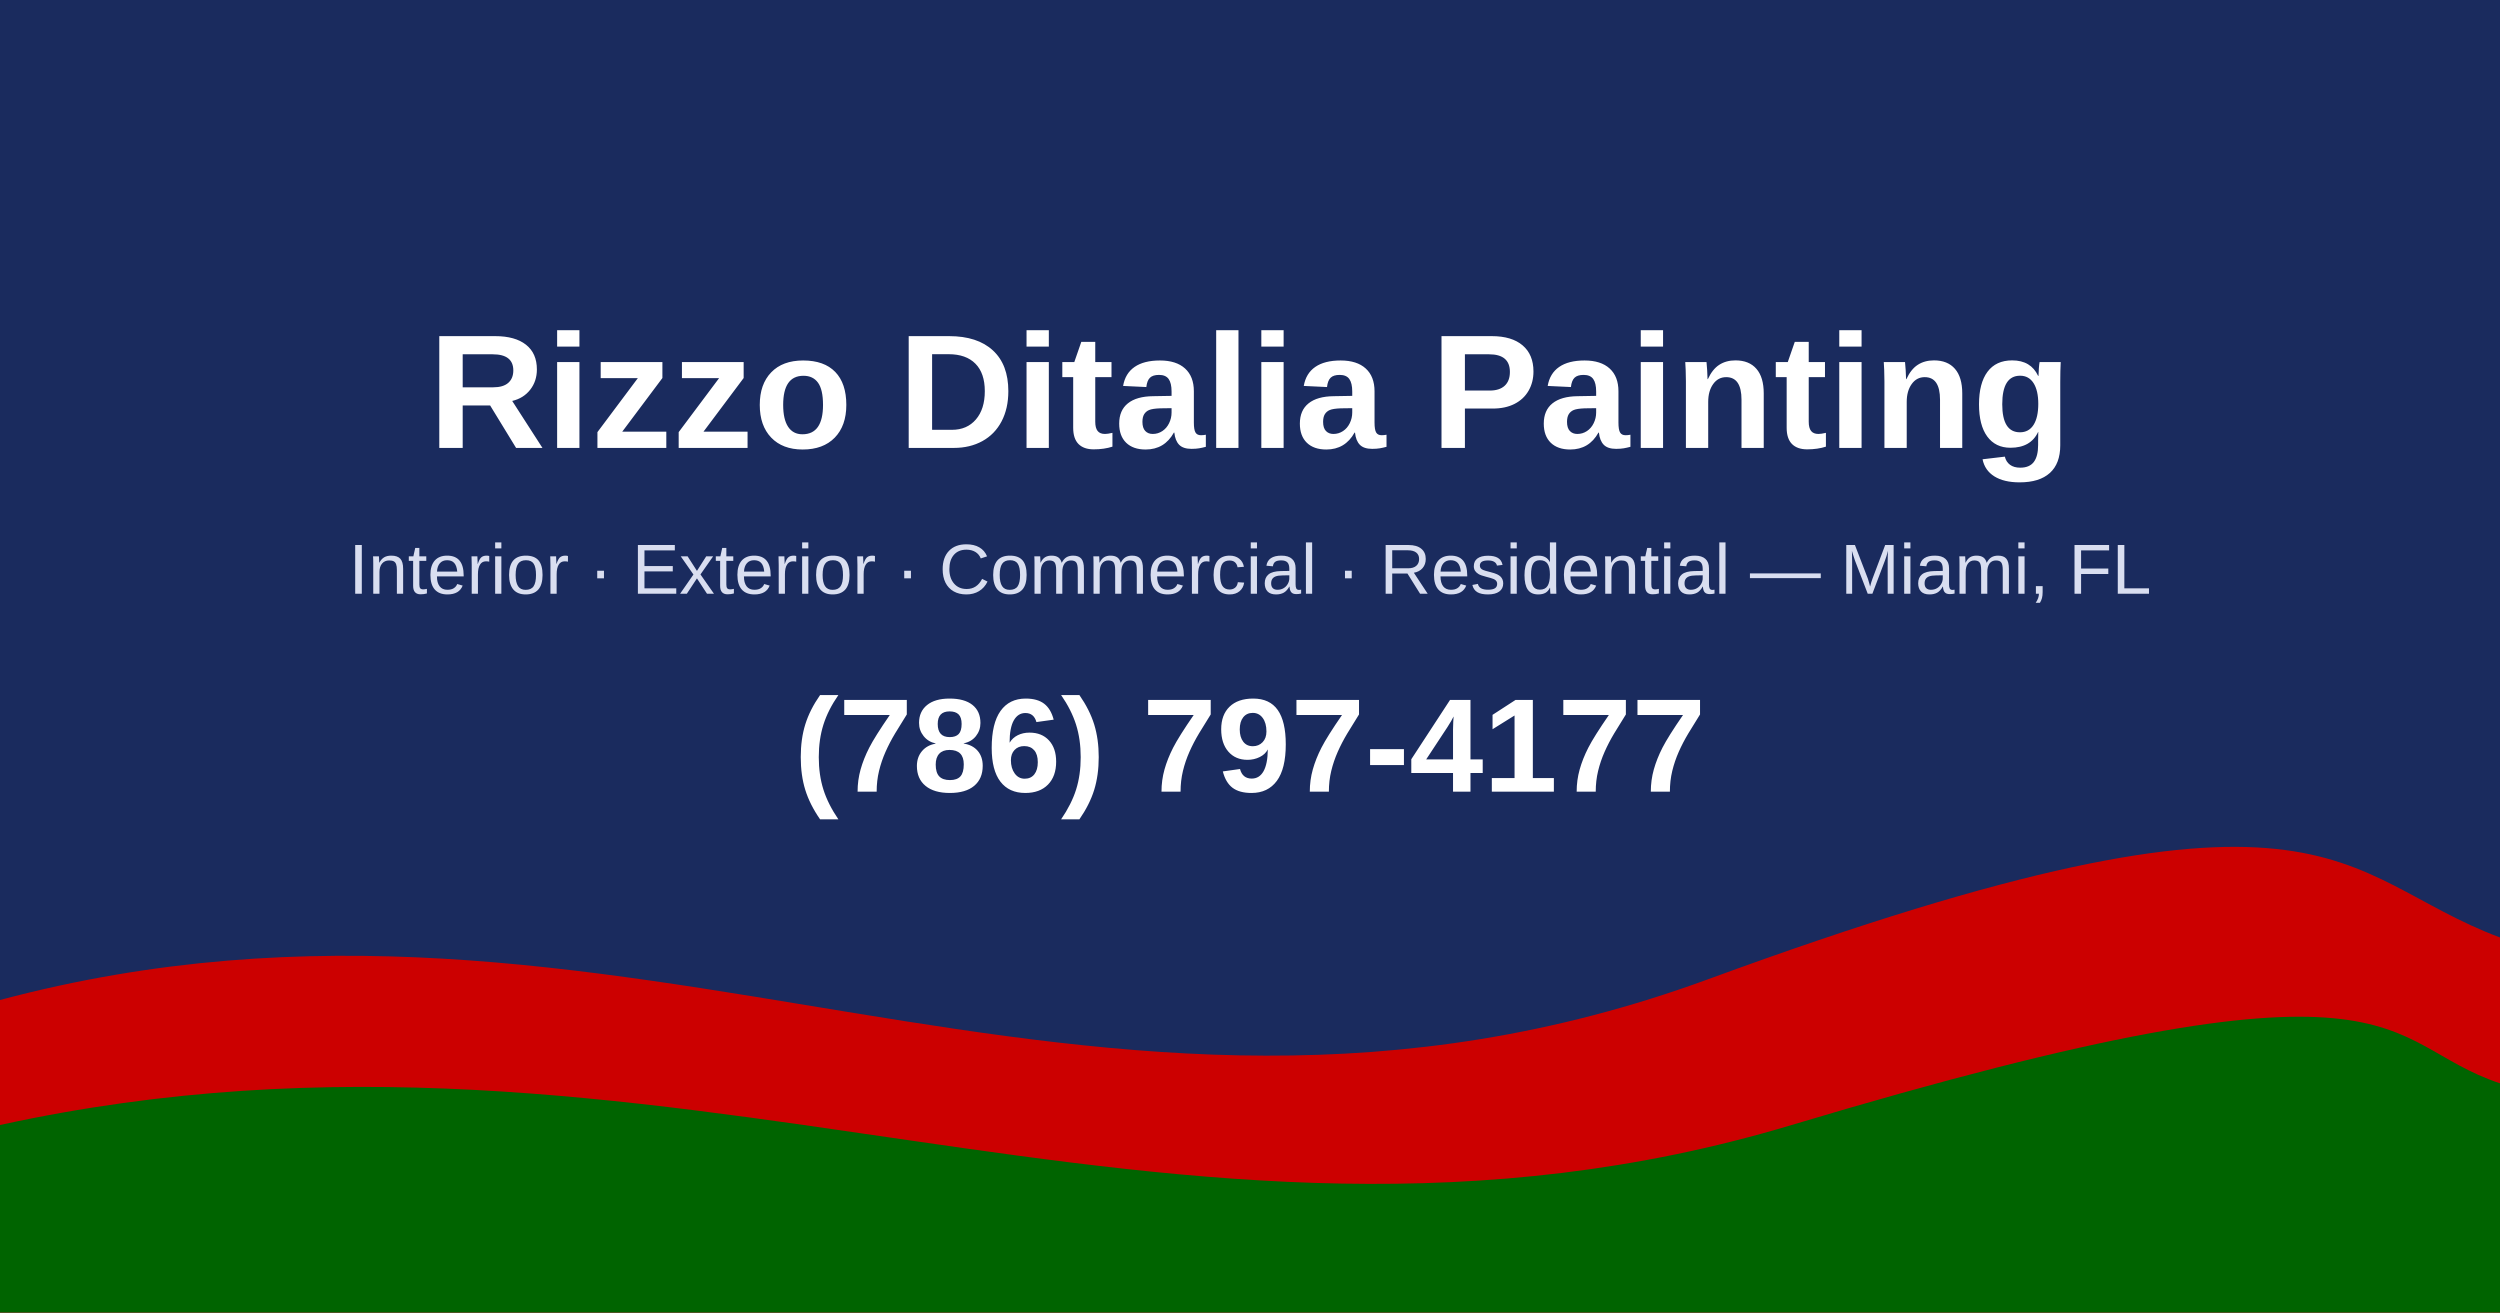
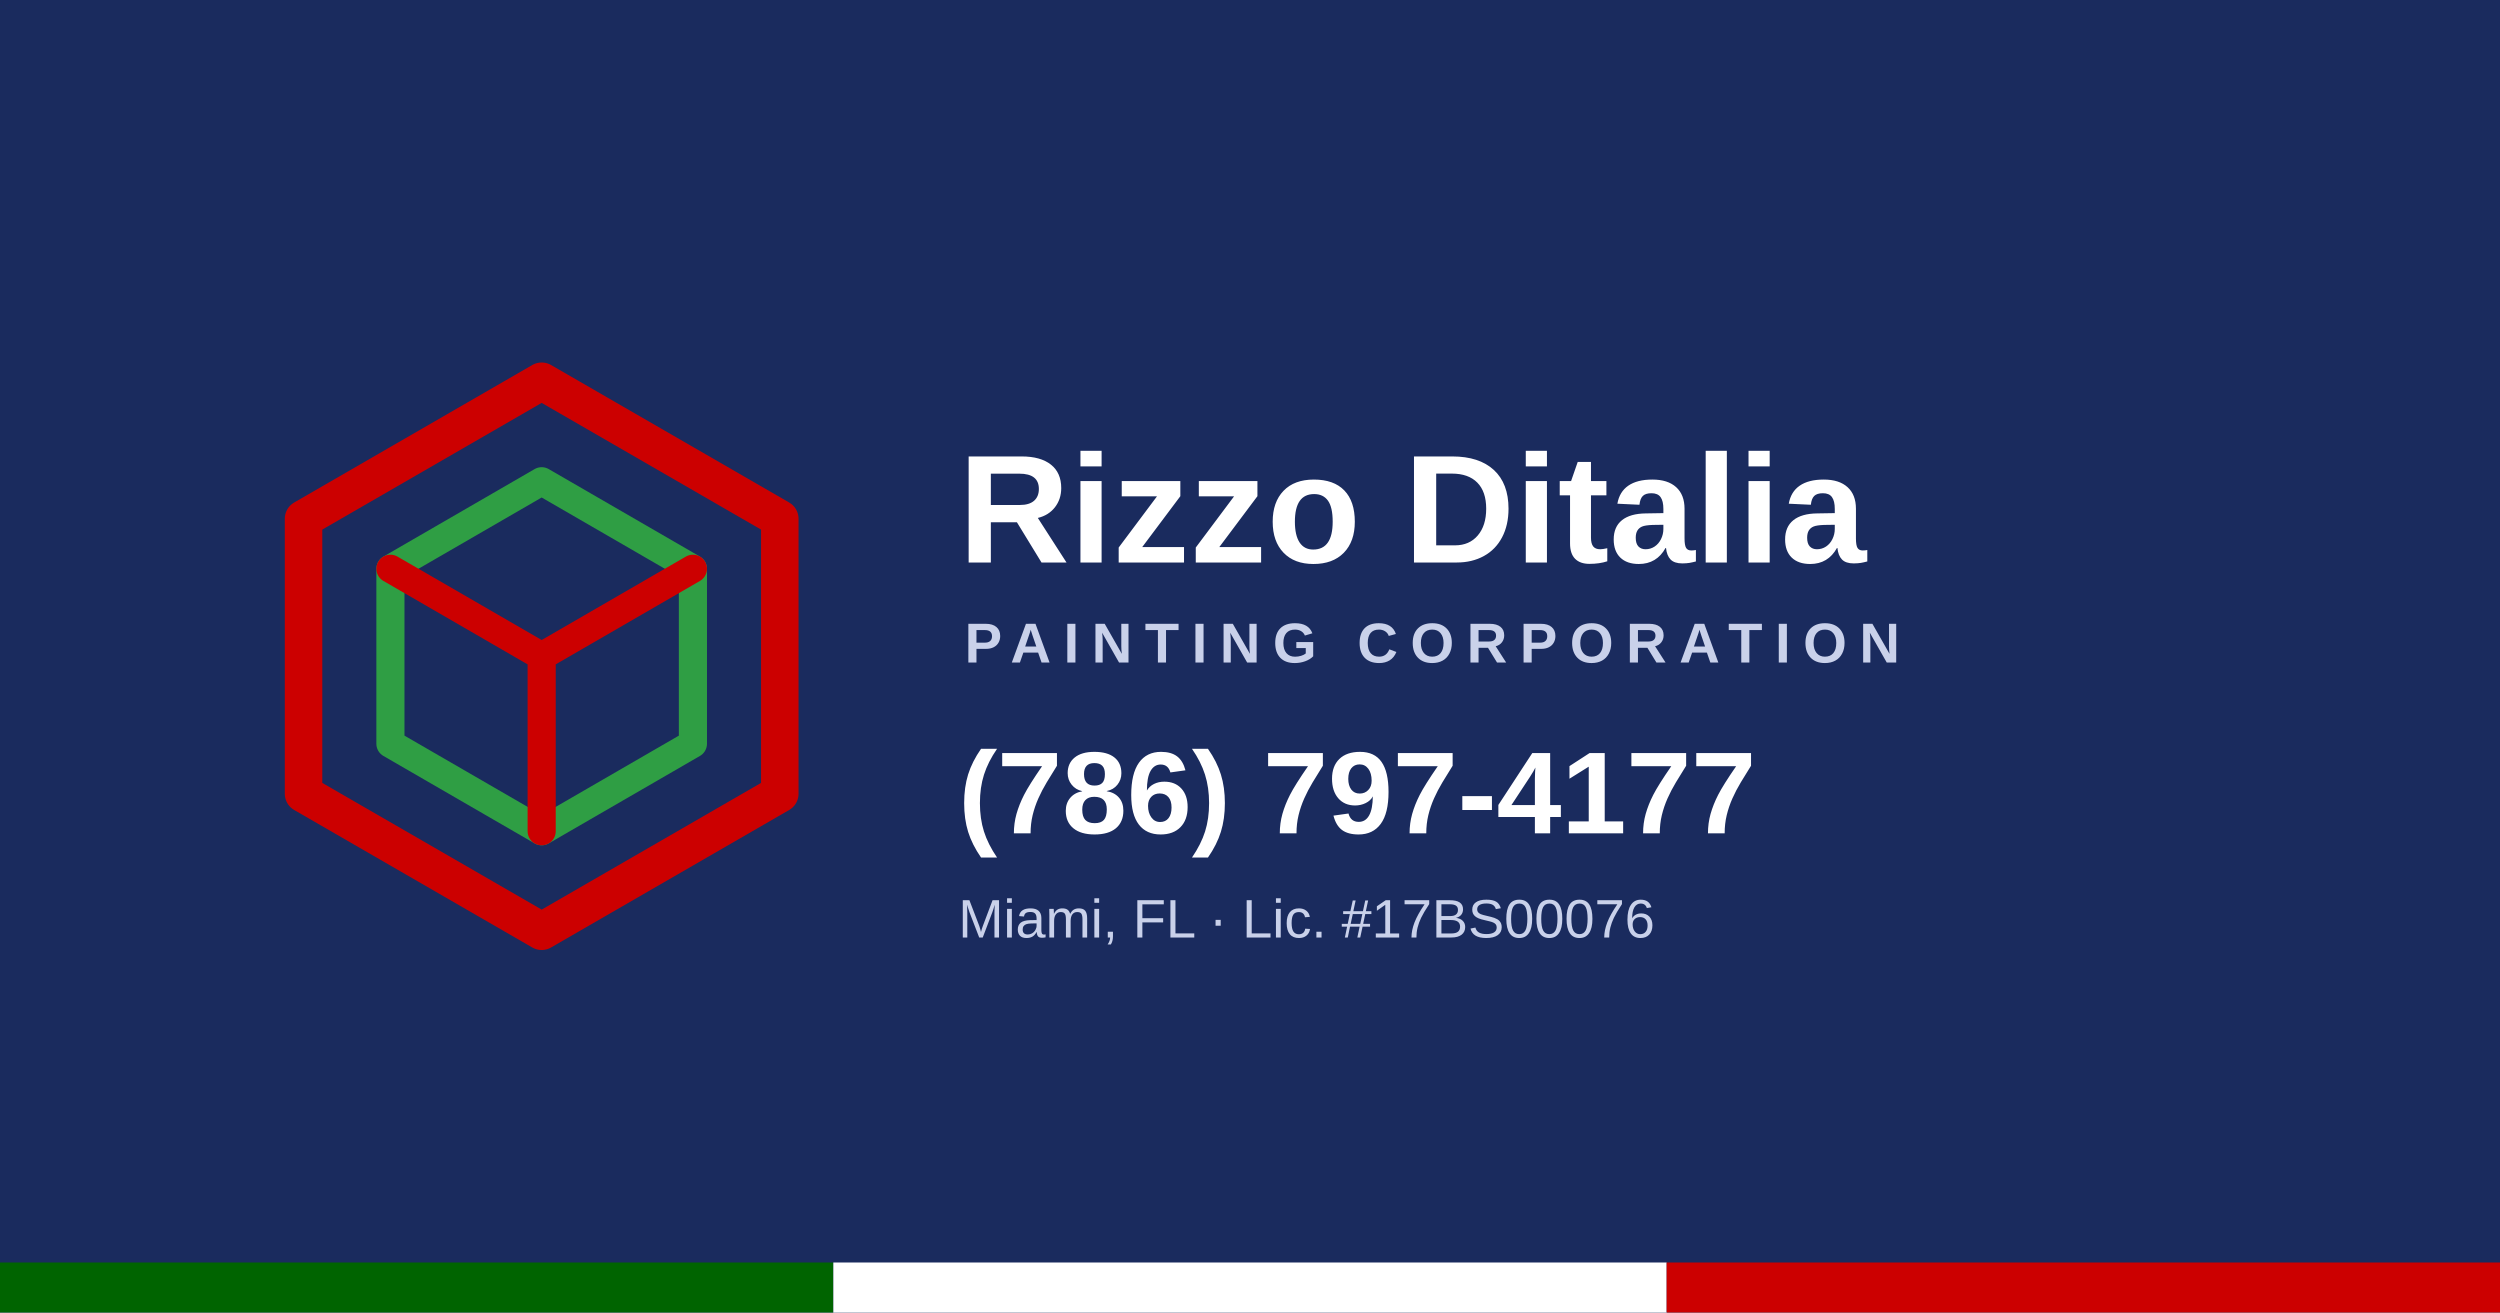
<svg xmlns="http://www.w3.org/2000/svg" viewBox="0 0 1200 630">
  <rect width="1200" height="630" fill="#1a2b5e" />
-   <path d="M0 480 C 300 400, 520 580, 820 470 S 1120 420, 1200 450 V630 H0Z" fill="#cc0000" />
-   <path d="M0 540 C 320 470, 560 630, 860 540 S 1140 500, 1200 520 V630 H0Z" fill="#006400" />
-   <text x="600" y="215" text-anchor="middle" font-family="Arial, sans-serif" font-size="78" font-weight="800" fill="#fff">Rizzo Ditalia Painting</text>
-   <text x="600" y="285" text-anchor="middle" font-family="Arial, sans-serif" font-size="34" fill="#d9def0">Interior · Exterior · Commercial · Residential — Miami, FL</text>
-   <text x="600" y="380" text-anchor="middle" font-family="Arial, sans-serif" font-size="64" font-weight="800" fill="#fff">(786) 797-4177</text>
+   <g fill="none" stroke-linejoin="round" stroke-linecap="round" transform="translate(110 165) scale(3)">
+     <polygon points="50,6 88.1,28 88.1,72 50,94 11.9,72 11.9,28" stroke="#cc0000" stroke-width="6" />
+     <polygon points="50,22 74.2,36 74.2,64 50,78 25.8,64 25.8,36" stroke="#2f9e44" stroke-width="4.5" />
+     <path d="M50 50 L50 78 M50 50 L25.8 36 M50 50 L74.2 36" stroke="#cc0000" stroke-width="4.5" />
+   </g>
+   <text x="460" y="270" font-family="Arial, sans-serif" font-size="74" font-weight="800" fill="#fff">Rizzo Ditalia</text>
+   <text x="463" y="318" font-family="Arial, sans-serif" font-size="27" font-weight="700" letter-spacing="6" fill="#c9d1ea">PAINTING CORPORATION</text>
+   <text x="460" y="400" font-family="Arial, sans-serif" font-size="56" font-weight="800" fill="#fff">(786) 797-4177</text>
+   <text x="460" y="450" font-family="Arial, sans-serif" font-size="26" fill="#c9d1ea">Miami, FL · Lic. #17BS00076</text>
+   <rect y="606" width="400" height="24" fill="#006400" />
+   <rect x="400" y="606" width="400" height="24" fill="#fff" />
+   <rect x="800" y="606" width="400" height="24" fill="#cc0000" />
</svg>
